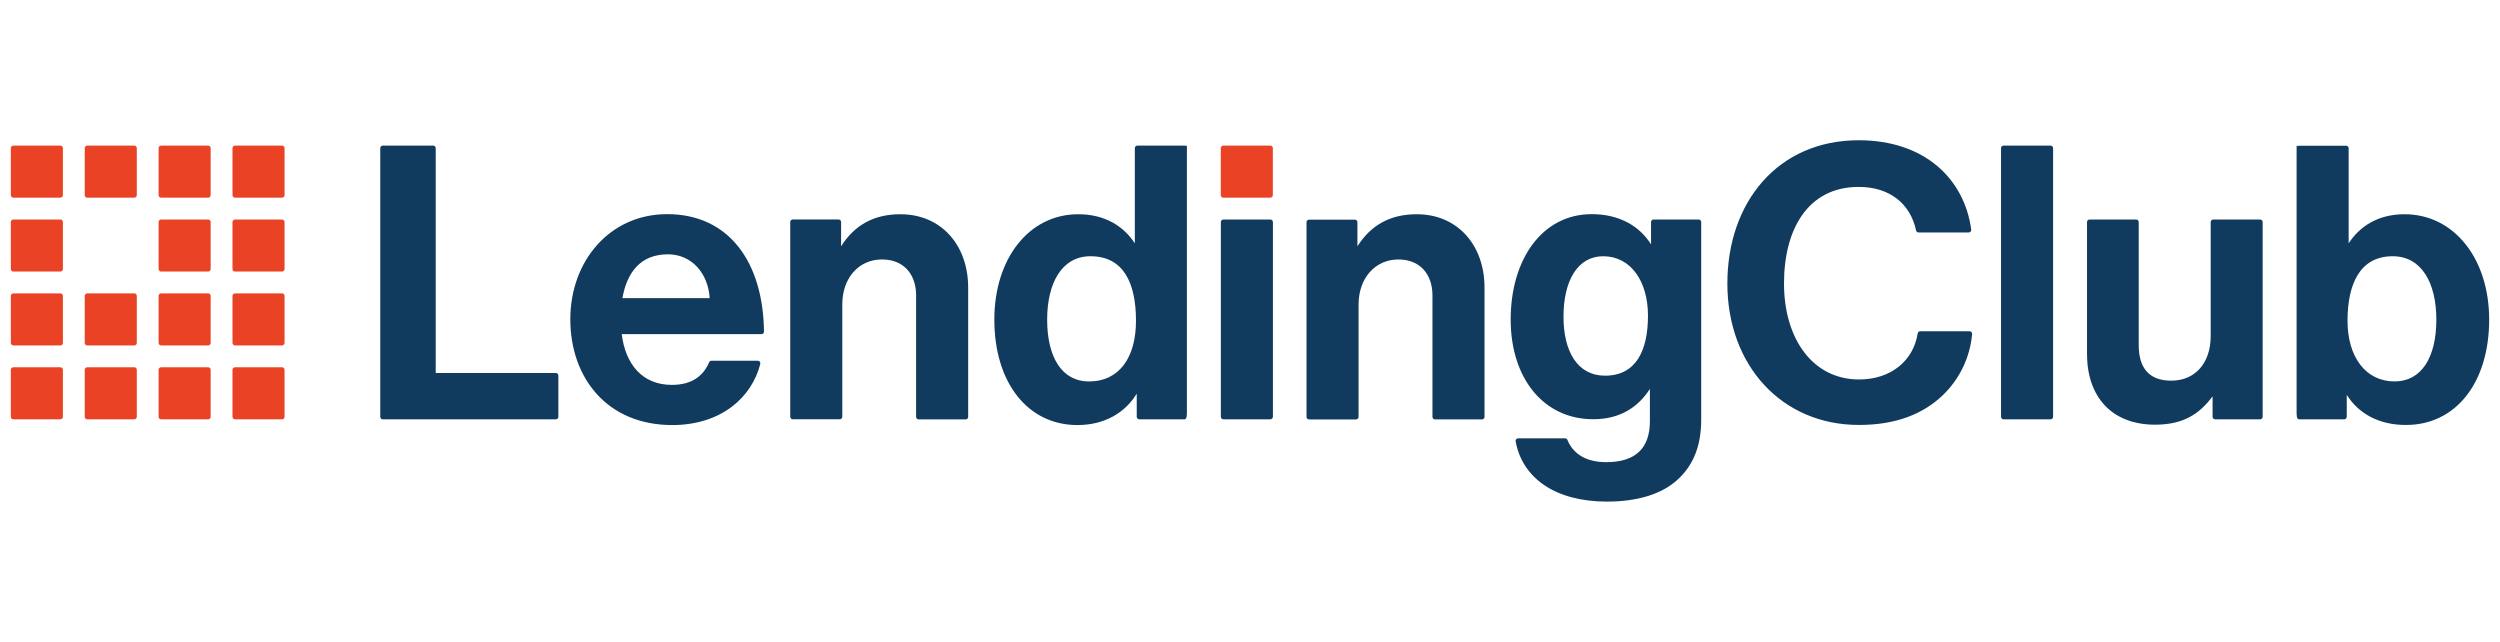
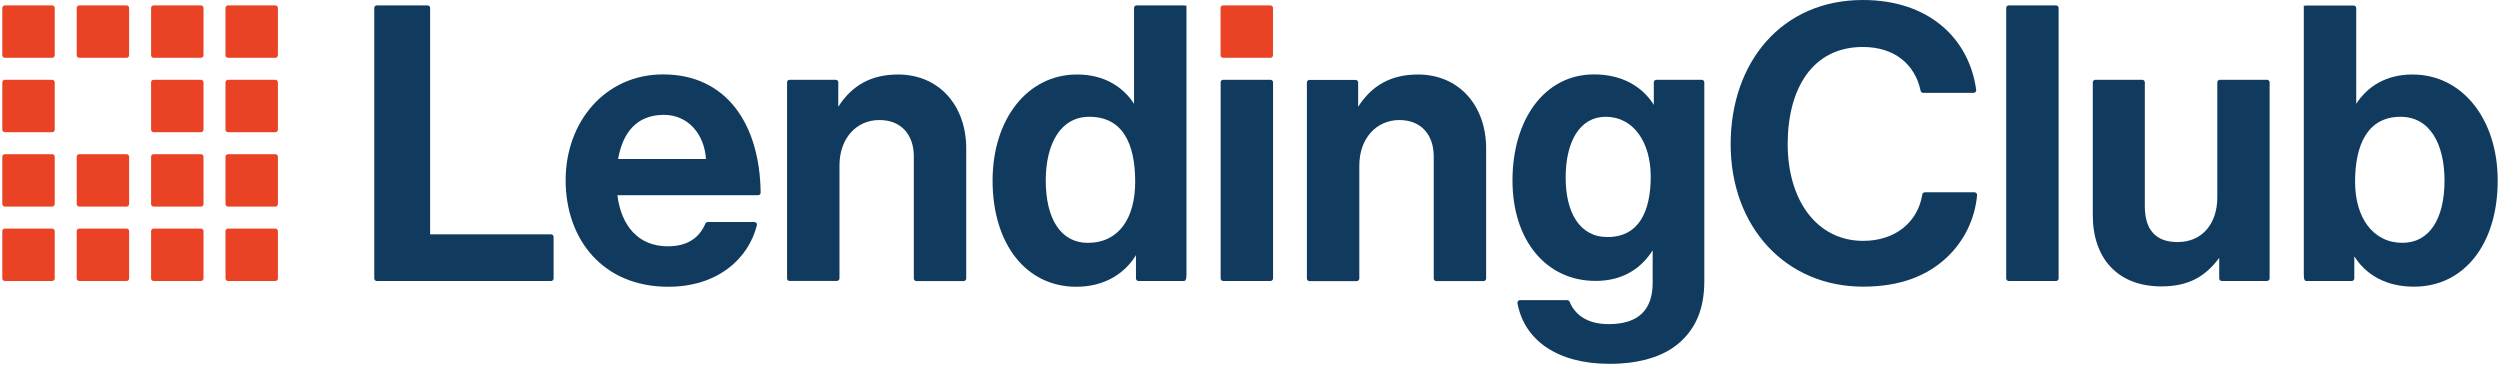
- <svg xmlns="http://www.w3.org/2000/svg" id="svg290" version="1.1" viewBox="-4.733 -61.233 1091.466 280.226">
-   <defs id="defs287" />
-   <path d="m 65.62,99.11 h 20.51 c 0.615,0 1.11,0.495 1.11,1.11 v 20.51 c 0,0.615 -0.495,1.11 -1.11,1.11 H 65.62 c -0.615,0 -1.11,-0.495 -1.11,-1.11 v -20.51 c 0,-0.615 0.495,-1.11 1.11,-1.11 z m -32.25,0 h 20.51 c 0.615,0 1.11,0.495 1.11,1.11 v 20.51 c 0,0.615 -0.495,1.11 -1.11,1.11 H 33.37 c -0.615,0 -1.11,-0.495 -1.11,-1.11 v -20.51 c 0,-0.615 0.495,-1.11 1.11,-1.11 z m -32.26,0 h 20.51 c 0.615,0 1.11,0.495 1.11,1.11 v 20.51 c 0,0.615 -0.495,1.11 -1.11,1.11 H 1.11 C 0.495,121.84 0,121.345 0,120.73 v -20.51 c 0,-0.615 0.495,-1.11 1.11,-1.11 z m 96.77,0 h 20.51 c 0.615,0 1.11,0.495 1.11,1.11 v 20.51 c 0,0.615 -0.495,1.11 -1.11,1.11 H 97.88 c -0.615,0 -1.11,-0.495 -1.11,-1.11 v -20.51 c 0,-0.615 0.495,-1.11 1.11,-1.11 z M 1.11,66.85 h 20.51 c 0.615,0 1.11,0.495 1.11,1.11 v 20.51 c 0,0.615 -0.495,1.11 -1.11,1.11 H 1.11 C 0.495,89.58 0,89.085 0,88.47 V 67.96 c 0,-0.615 0.495,-1.11 1.11,-1.11 z m 0,-32.25 h 20.51 c 0.615,0 1.11,0.495 1.11,1.11 v 20.51 c 0,0.615 -0.495,1.11 -1.11,1.11 H 1.11 C 0.495,57.33 0,56.835 0,56.22 V 35.71 C 0,35.095 0.495,34.6 1.11,34.6 Z m 0,-32.26 h 20.51 c 0.615,0 1.11,0.495 1.11,1.11 v 20.51 c 0,0.615 -0.495,1.11 -1.11,1.11 H 1.11 C 0.495,25.07 0,24.575 0,23.96 V 3.45 C 0,2.835 0.495,2.34 1.11,2.34 Z m 32.26,64.51 h 20.51 c 0.615,0 1.11,0.495 1.11,1.11 v 20.51 c 0,0.615 -0.495,1.11 -1.11,1.11 H 33.37 c -0.615,0 -1.11,-0.495 -1.11,-1.11 V 67.96 c 0,-0.615 0.495,-1.11 1.11,-1.11 z m 0,-64.51 h 20.51 c 0.615,0 1.11,0.495 1.11,1.11 v 20.51 c 0,0.615 -0.495,1.11 -1.11,1.11 H 33.37 c -0.615,0 -1.11,-0.495 -1.11,-1.11 V 3.45 c 0,-0.615 0.495,-1.11 1.11,-1.11 z m 32.25,64.51 h 20.51 c 0.615,0 1.11,0.495 1.11,1.11 v 20.51 c 0,0.615 -0.495,1.11 -1.11,1.11 H 65.62 c -0.615,0 -1.11,-0.495 -1.11,-1.11 V 67.96 c 0,-0.615 0.495,-1.11 1.11,-1.11 z m 0,-32.25 h 20.51 c 0.615,0 1.11,0.495 1.11,1.11 v 20.51 c 0,0.615 -0.495,1.11 -1.11,1.11 H 65.62 c -0.615,0 -1.11,-0.495 -1.11,-1.11 V 35.71 c 0,-0.615 0.495,-1.11 1.11,-1.11 z m 0,-32.26 h 20.51 c 0.615,0 1.11,0.495 1.11,1.11 v 20.51 c 0,0.615 -0.495,1.11 -1.11,1.11 H 65.62 c -0.615,0 -1.11,-0.495 -1.11,-1.11 V 3.45 c 0,-0.615 0.495,-1.11 1.11,-1.11 z m 32.26,64.51 h 20.51 c 0.615,0 1.11,0.495 1.11,1.11 v 20.51 c 0,0.615 -0.495,1.11 -1.11,1.11 H 97.88 c -0.615,0 -1.11,-0.495 -1.11,-1.11 V 67.96 c 0,-0.615 0.495,-1.11 1.11,-1.11 z m 0,-32.25 h 20.51 c 0.615,0 1.11,0.495 1.11,1.11 v 20.51 c 0,0.615 -0.495,1.11 -1.11,1.11 H 97.88 c -0.615,0 -1.11,-0.495 -1.11,-1.11 V 35.71 c 0,-0.615 0.495,-1.11 1.11,-1.11 z m 0,-32.26 h 20.51 c 0.615,0 1.11,0.495 1.11,1.11 v 20.51 c 0,0.615 -0.495,1.11 -1.11,1.11 H 97.88 c -0.615,0 -1.11,-0.495 -1.11,-1.11 V 3.45 c 0,-0.615 0.495,-1.11 1.11,-1.11 z" style="fill:#ea4224" id="rect194" />
-   <rect style="fill:#ea4224;fill-opacity:1" id="rect216" rx="1.11" height="22.73" width="22.73" y="2.34" x="528.24" class="cls-1" />
-   <path style="fill:#113b5e;fill-opacity:1" d="m 736.87,34.6 h -19.66 a 1.12,1.12 0 0 0 -1.12,1.11 v 9.75 c -5,-8 -13.87,-13.2 -25.9,-13.2 -21.56,0 -35.38,19.63 -35.38,46 0,25.82 14.49,43.54 36.05,43.54 11.86,0 19.73,-5.43 24.73,-13.24 v 14.1 c 0,11.7 -6.18,17.88 -19.05,17.88 -10.06,0 -14.93,-4.7 -16.95,-9.7 a 1.12,1.12 0 0 0 -1,-0.71 h -20.51 a 1.12,1.12 0 0 0 -1.11,1.3 c 2.89,15.93 17.12,26.33 39.9,26.33 12.7,0 23.73,-3 30.92,-9.69 6.35,-5.85 10.2,-14 10.2,-26.08 V 35.71 A 1.12,1.12 0 0 0 736.87,34.6 Z M 696,102.78 c -12.09,0 -18.13,-10.66 -18.13,-25.76 0,-15.74 6.2,-26.38 17.33,-26.38 12.08,0 19.55,11 19.55,25.9 0,15.1 -5.08,26.24 -18.75,26.24 z m 323.83,8.36 v 9.58 a 1.12,1.12 0 0 1 -1.12,1.12 h -19.66 c -0.62,0 -1.12,-0.5 -1.12,-2.62 V 2 c 0,0.89 0.5,0.39 1.12,0.39 h 20.5 a 1.11,1.11 0 0 1 1.11,1.11 V 45 c 4.68,-7.19 12.54,-12.7 24.4,-12.7 21.56,0 36.94,19.3 36.94,46 0,27.74 -14.71,46 -36.27,46 -12.03,0.04 -20.89,-5.14 -25.9,-13.16 z m 39.11,-32.84 c 0,-15.88 -6.35,-27.66 -19.06,-27.66 -14.37,0 -19.72,12.28 -19.72,28.16 0,15.71 7.86,26.49 20.56,26.49 11.7,0 18.22,-10.44 18.22,-26.99 z m -96.58,43.54 a 1.12,1.12 0 0 1 -1.11,-1.12 v -8.91 c -5.85,7.86 -13,12.37 -25.07,12.37 -19,0 -29.75,-12.2 -29.75,-30.92 V 35.71 a 1.11,1.11 0 0 1 1.11,-1.11 h 20.34 a 1.11,1.11 0 0 1 1.12,1.11 v 53.7 c 0,10 4.51,15.55 14.21,15.55 10.69,0 17.21,-8 17.21,-19.39 V 35.71 a 1.11,1.11 0 0 1 1.12,-1.11 H 982 a 1.11,1.11 0 0 1 1.11,1.11 v 85 A 1.12,1.12 0 0 1 982,121.83 Z M 870,2.34 h 20.5 a 1.12,1.12 0 0 1 1.12,1.11 v 117.27 a 1.12,1.12 0 0 1 -1.12,1.12 H 870 a 1.12,1.12 0 0 1 -1.11,-1.12 V 3.45 A 1.11,1.11 0 0 1 870,2.34 Z M 749.41,62.51 C 749.41,27.08 771.47,0 806.73,0 c 28.87,0 46.15,16.9 49.15,39 a 1.12,1.12 0 0 1 -1.12,1.26 h -21.89 a 1.12,1.12 0 0 1 -1.08,-0.89 c -2.45,-11.53 -11.37,-19 -25.06,-19 -22.06,0 -32.59,18.38 -32.59,42.12 0,24.4 12.7,41.95 32.76,41.95 13.84,0 23.72,-8.1 25.6,-20.11 a 1.12,1.12 0 0 1 1.1,-0.95 h 21.55 a 1.12,1.12 0 0 1 1.12,1.21 42.23,42.23 0 0 1 -13.1,27 c -8.19,7.69 -19.73,12.7 -36.27,12.7 -33.6,0.05 -57.49,-25.85 -57.49,-61.78 z M 587.9,46.3 c 5.85,-9.2 14.21,-14 25.91,-14 17.71,0 29.58,13.37 29.58,32.08 v 56.38 a 1.12,1.12 0 0 1 -1.12,1.12 h -20.5 a 1.12,1.12 0 0 1 -1.11,-1.12 v -53 c 0,-9.19 -5.35,-15.71 -14.88,-15.71 -10,0 -17.38,8 -17.38,19.72 v 49 a 1.12,1.12 0 0 1 -1.11,1.12 h -20.5 a 1.12,1.12 0 0 1 -1.12,-1.12 v -85 a 1.11,1.11 0 0 1 1.12,-1.11 h 20 a 1.11,1.11 0 0 1 1.11,1.11 z M 529.35,34.6 h 20.5 a 1.11,1.11 0 0 1 1.15,1.11 v 85 a 1.12,1.12 0 0 1 -1.12,1.12 h -20.5 a 1.12,1.12 0 0 1 -1.11,-1.12 v -85 a 1.11,1.11 0 0 1 1.08,-1.11 z m -99.97,43.7 c 0,-26.74 15.21,-46 36.6,-46 12,0 20.06,5.51 24.74,12.7 V 3.45 a 1.11,1.11 0 0 1 1.11,-1.11 h 20.5 c 0.62,0 1.12,0.5 1.12,-0.39 v 117.27 c 0,2.12 -0.5,2.62 -1.12,2.62 h -19.66 a 1.12,1.12 0 0 1 -1.12,-1.12 v -10.08 c -5,8.19 -13.87,13.7 -25.9,13.7 -21.56,0 -36.27,-18.34 -36.27,-46.04 z m 61.84,0.5 c 0,-16.38 -5.35,-28.16 -19.89,-28.16 -12.53,0 -18.89,11.78 -18.89,27.66 0,16.55 6.52,27 18.22,27 13.54,-0.01 20.56,-10.79 20.56,-26.5 z M 362.47,46.3 c 5.85,-9.2 14.21,-14 25.91,-14 17.71,0 29.58,13.37 29.58,32.08 v 56.38 a 1.12,1.12 0 0 1 -1.11,1.12 h -20.5 a 1.12,1.12 0 0 1 -1.12,-1.12 v -53 c 0,-9.19 -5.35,-15.71 -14.87,-15.71 C 370.33,52 363,60 363,71.7 v 49 a 1.12,1.12 0 0 1 -1.12,1.12 h -20.5 a 1.11,1.11 0 0 1 -1.11,-1.12 v -85 a 1.1,1.1 0 0 1 1.11,-1.11 h 20 a 1.1,1.1 0 0 1 1.11,1.11 z M 244.26,78.13 c 0,-25.4 17.21,-45.87 42.28,-45.87 27.24,0 41.92,21.29 42.28,51.25 a 1.12,1.12 0 0 1 -1.12,1.14 h -61 c 1.67,13.2 9,22.15 21.89,22.15 8.54,0 13.66,-3.73 16.27,-9.84 a 1.09,1.09 0 0 1 1,-0.69 h 20.25 a 1.11,1.11 0 0 1 1.09,1.37 c -3.68,14.6 -17.06,26.7 -38.45,26.7 -28.45,0 -44.49,-20.64 -44.49,-46.21 z M 267,68.94 h 38.1 C 304.44,58.08 297.25,49.8 286.89,49.8 274.84,49.8 269,57.74 267,68.94 Z M 162.39,2.34 h 22 a 1.11,1.11 0 0 1 1.11,1.11 v 98.16 h 52.43 a 1.11,1.11 0 0 1 1.11,1.12 v 18 a 1.11,1.11 0 0 1 -1.11,1.12 h -75.54 a 1.12,1.12 0 0 1 -1.11,-1.12 V 3.45 a 1.11,1.11 0 0 1 1.11,-1.11 z" id="path218" />
+ <svg xmlns="http://www.w3.org/2000/svg" id="Layer_1" data-name="Layer 1" viewBox="0 0 1084 160">
+   <defs>
+     <style>.cls-1{fill:#ea4224;}.cls-2{fill:#113b5e;}</style>
+   </defs>
+   <rect class="cls-1" x="97.77" y="2.34" width="22.73" height="22.73" rx="1.11" />
+   <rect class="cls-1" x="97.77" y="34.6" width="22.73" height="22.73" rx="1.11" />
+   <rect class="cls-1" x="97.77" y="66.85" width="22.73" height="22.73" rx="1.11" />
+   <rect class="cls-1" x="65.51" y="2.34" width="22.73" height="22.73" rx="1.11" />
+   <rect class="cls-1" x="65.51" y="34.6" width="22.73" height="22.73" rx="1.11" />
+   <rect class="cls-1" x="65.51" y="66.85" width="22.73" height="22.73" rx="1.11" />
+   <rect class="cls-1" x="33.26" y="2.34" width="22.73" height="22.73" rx="1.11" />
+   <rect class="cls-1" x="33.26" y="66.85" width="22.73" height="22.73" rx="1.11" />
+   <rect class="cls-1" x="1" y="2.34" width="22.73" height="22.73" rx="1.11" />
+   <rect class="cls-1" x="1" y="34.6" width="22.73" height="22.73" rx="1.11" />
+   <rect class="cls-1" x="1" y="66.85" width="22.73" height="22.73" rx="1.11" />
+   <rect class="cls-1" x="97.77" y="99.11" width="22.73" height="22.73" rx="1.11" />
+   <rect class="cls-1" x="1" y="99.11" width="22.73" height="22.73" rx="1.11" />
+   <rect class="cls-1" x="33.26" y="99.11" width="22.73" height="22.73" rx="1.11" />
+   <rect class="cls-1" x="65.51" y="99.11" width="22.73" height="22.73" rx="1.11" />
+   <path class="cls-2" d="M163.39,2.34h22a1.11,1.11,0,0,1,1.11,1.11v98.16h52.43a1.11,1.11,0,0,1,1.11,1.12v18a1.11,1.11,0,0,1-1.11,1.12H163.39a1.12,1.12,0,0,1-1.11-1.12V3.45A1.11,1.11,0,0,1,163.39,2.34Z" />
+   <path class="cls-2" d="M245.26,78.13c0-25.4,17.21-45.87,42.28-45.87,27.24,0,41.92,21.29,42.28,51.25a1.12,1.12,0,0,1-1.12,1.14h-61c1.67,13.2,9,22.15,21.89,22.15,8.54,0,13.66-3.73,16.27-9.84a1.09,1.09,0,0,1,1-.69h20.25a1.11,1.11,0,0,1,1.09,1.37c-3.68,14.6-17.06,26.7-38.45,26.7C261.3,124.34,245.26,103.7,245.26,78.13ZM268,68.94h38.1c-.66-10.86-7.85-19.14-18.21-19.14C275.84,49.8,270,57.74,268,68.94Z" />
+   <path class="cls-2" d="M363.47,46.3c5.85-9.2,14.21-14,25.91-14,17.71,0,29.58,13.37,29.58,32.08v56.38a1.12,1.12,0,0,1-1.11,1.12h-20.5a1.12,1.12,0,0,1-1.12-1.12v-53c0-9.19-5.35-15.71-14.87-15.71C371.33,52,364,60,364,71.7v49a1.12,1.12,0,0,1-1.12,1.12h-20.5a1.11,1.11,0,0,1-1.11-1.12v-85a1.1,1.1,0,0,1,1.11-1.11h20a1.1,1.1,0,0,1,1.11,1.11Z" />
+   <path class="cls-2" d="M430.38,78.3c0-26.74,15.21-46,36.6-46,12,0,20.06,5.51,24.74,12.7V3.45a1.11,1.11,0,0,1,1.11-1.11h20.5c.62,0,1.12.5,1.12-.39V119.22c0,2.12-.5,2.62-1.12,2.62H493.67a1.12,1.12,0,0,1-1.12-1.12V110.64c-5,8.19-13.87,13.7-25.9,13.7C445.09,124.34,430.38,106,430.38,78.3Zm61.84.5c0-16.38-5.35-28.16-19.89-28.16-12.53,0-18.89,11.78-18.89,27.66,0,16.55,6.52,27,18.22,27C485.2,105.29,492.22,94.51,492.22,78.8Z" />
+   <path class="cls-2" d="M530.35,34.6h20.5A1.11,1.11,0,0,1,552,35.71v85a1.12,1.12,0,0,1-1.12,1.12h-20.5a1.12,1.12,0,0,1-1.11-1.12v-85A1.11,1.11,0,0,1,530.35,34.6Z" />
+   <path class="cls-2" d="M588.9,46.3c5.85-9.2,14.21-14,25.91-14,17.71,0,29.58,13.37,29.58,32.08v56.38a1.12,1.12,0,0,1-1.12,1.12h-20.5a1.12,1.12,0,0,1-1.11-1.12v-53c0-9.19-5.35-15.71-14.88-15.71-10,0-17.38,8-17.38,19.72v49a1.12,1.12,0,0,1-1.11,1.12h-20.5a1.12,1.12,0,0,1-1.12-1.12v-85a1.11,1.11,0,0,1,1.12-1.11h20a1.11,1.11,0,0,1,1.11,1.11Z" />
+   <path class="cls-2" d="M750.41,62.51C750.41,27.08,772.47,0,807.73,0c28.87,0,46.15,16.9,49.15,39a1.12,1.12,0,0,1-1.12,1.26H833.87a1.12,1.12,0,0,1-1.08-.89c-2.45-11.53-11.37-19-25.06-19-22.06,0-32.59,18.38-32.59,42.12,0,24.4,12.7,41.95,32.76,41.95,13.84,0,23.72-8.1,25.6-20.11a1.12,1.12,0,0,1,1.1-.95h21.55a1.12,1.12,0,0,1,1.12,1.21,42.23,42.23,0,0,1-13.1,27c-8.19,7.69-19.73,12.7-36.27,12.7C774.3,124.34,750.41,98.44,750.41,62.51Z" />
+   <path class="cls-2" d="M871,2.34h20.5a1.12,1.12,0,0,1,1.12,1.11V120.72a1.12,1.12,0,0,1-1.12,1.12H871a1.12,1.12,0,0,1-1.11-1.12V3.45A1.11,1.11,0,0,1,871,2.34Z" />
+   <path class="cls-2" d="M963.36,121.84a1.12,1.12,0,0,1-1.11-1.12v-8.91c-5.85,7.86-13,12.37-25.07,12.37-19,0-29.75-12.2-29.75-30.92V35.71a1.11,1.11,0,0,1,1.11-1.11h20.34A1.11,1.11,0,0,1,930,35.71v53.7c0,10,4.51,15.55,14.21,15.55,10.69,0,17.21-8,17.21-19.39V35.71a1.11,1.11,0,0,1,1.12-1.11H983a1.11,1.11,0,0,1,1.11,1.11v85a1.12,1.12,0,0,1-1.11,1.12Z" />
+   <path class="cls-2" d="M1020.83,111.14v9.58a1.12,1.12,0,0,1-1.12,1.12h-19.66c-.62,0-1.12-.5-1.12-2.62V2c0,.89.5.39,1.12.39h20.5a1.11,1.11,0,0,1,1.11,1.11V45c4.68-7.19,12.54-12.7,24.4-12.7,21.56,0,36.94,19.3,36.94,46,0,27.74-14.71,46-36.27,46C1034.7,124.34,1025.84,119.16,1020.83,111.14Zm39.11-32.84c0-15.88-6.35-27.66-19.06-27.66-14.37,0-19.72,12.28-19.72,28.16,0,15.71,7.86,26.49,20.56,26.49C1053.42,105.29,1059.94,94.85,1059.94,78.3Z" />
+   <rect class="cls-1" x="529.24" y="2.34" width="22.73" height="22.73" rx="1.11" />
+   <path class="cls-2" d="M737.87,34.6H718.21a1.12,1.12,0,0,0-1.12,1.11v9.75c-5-8-13.87-13.2-25.9-13.2-21.56,0-35.38,19.63-35.38,46,0,25.82,14.49,43.54,36.05,43.54,11.86,0,19.73-5.43,24.73-13.24v14.1c0,11.7-6.18,17.88-19.05,17.88-10.06,0-14.93-4.7-16.95-9.7a1.12,1.12,0,0,0-1-.71H659.08a1.12,1.12,0,0,0-1.11,1.3c2.89,15.93,17.12,26.33,39.9,26.33,12.7,0,23.73-3,30.92-9.69,6.35-5.85,10.2-14,10.2-26.08V35.71A1.12,1.12,0,0,0,737.87,34.6ZM697,102.78c-12.09,0-18.13-10.66-18.13-25.76,0-15.74,6.2-26.38,17.33-26.38,12.08,0,19.55,11,19.55,25.9C715.75,91.64,710.67,102.78,697,102.78Z" />
</svg>
